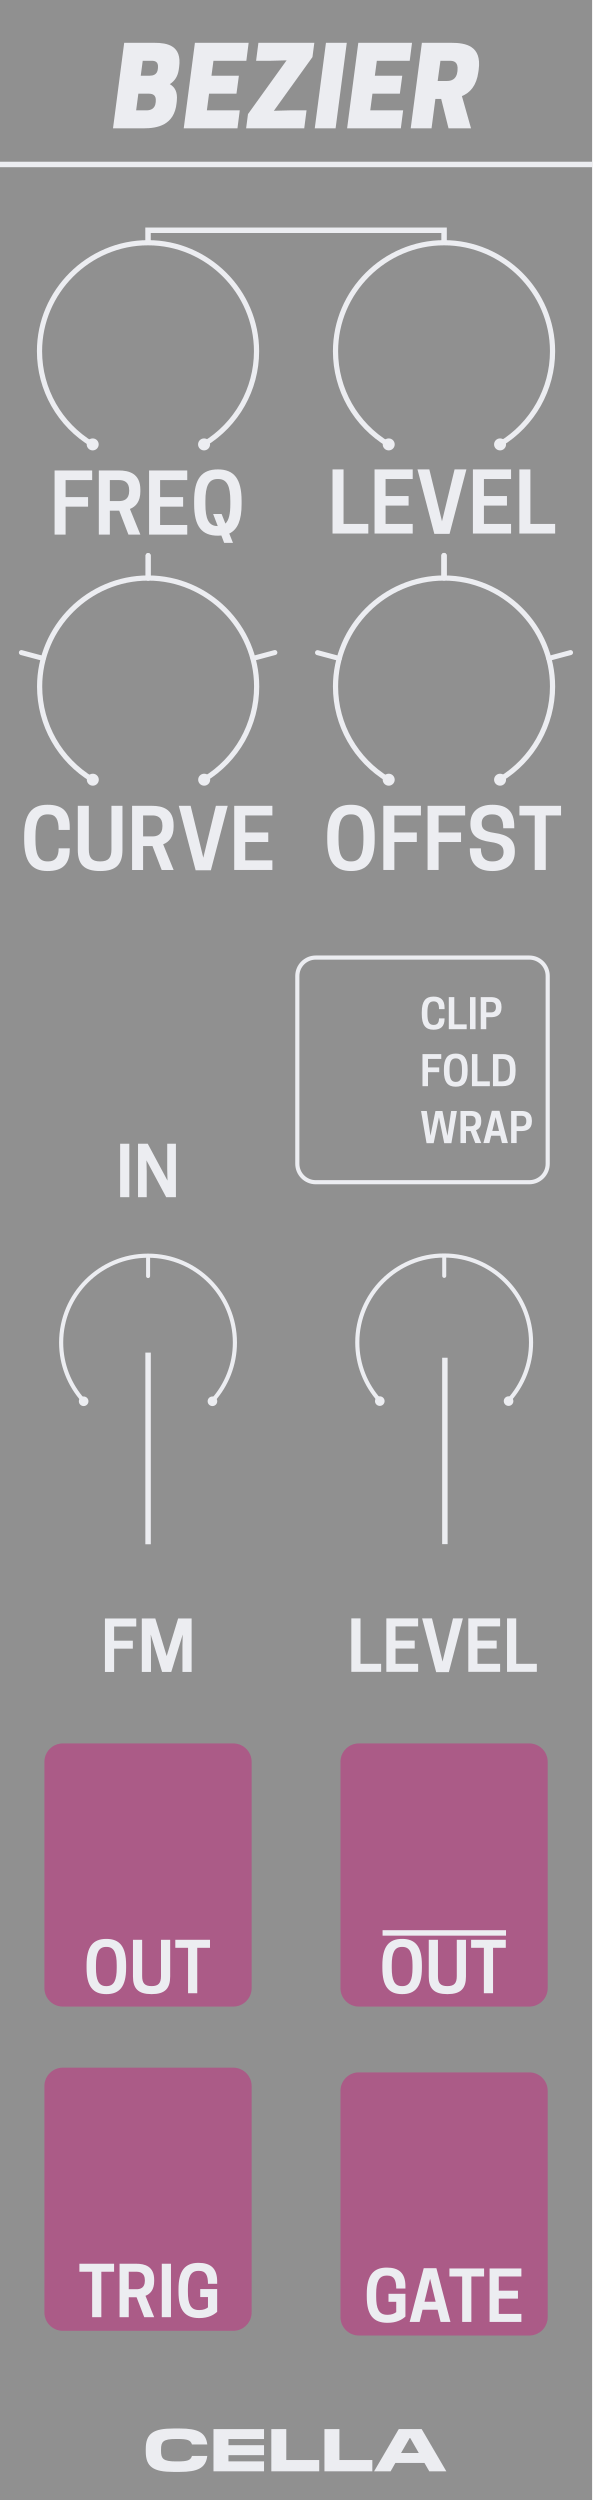
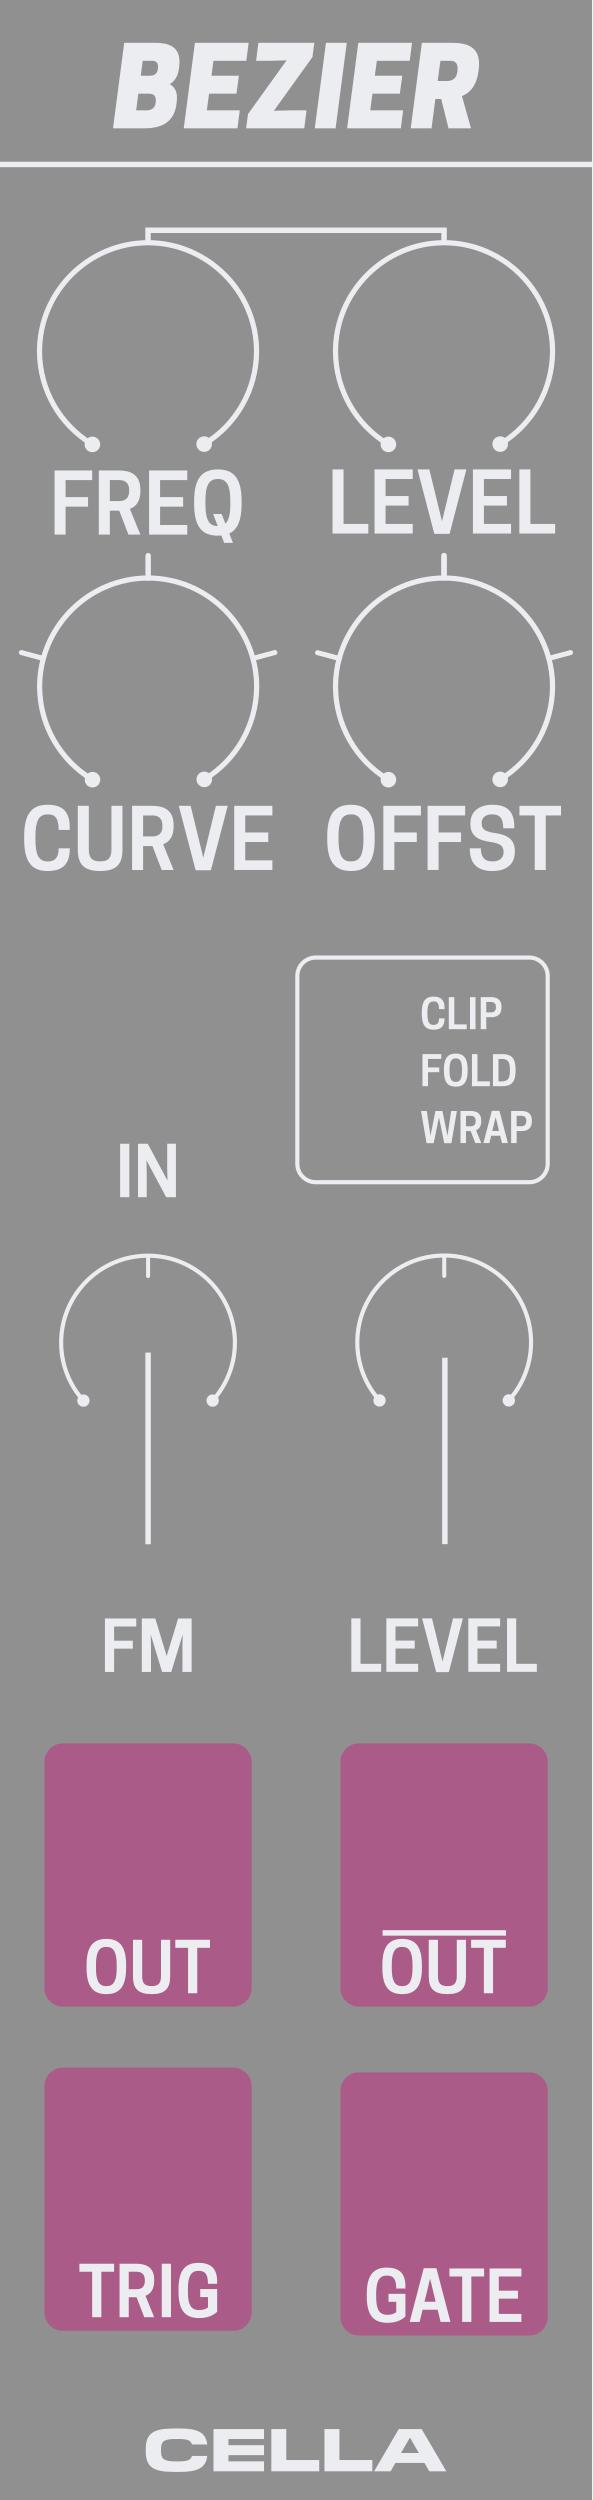
<svg xmlns="http://www.w3.org/2000/svg" width="100%" height="100%" viewBox="0 0 90 380" version="1.1" xml:space="preserve" style="fill-rule:evenodd;clip-rule:evenodd;stroke-linecap:square;stroke-miterlimit:1.5;">
  <g id="Layer1">
    <rect x="0" y="0" width="90" height="380" style="fill:#909090;" />
    <path d="M38.25,317.084C38.25,315.539 36.995,314.284 35.45,314.284L9.55,314.284C8.005,314.284 6.75,315.539 6.75,317.084L6.75,351.484C6.75,353.029 8.005,354.284 9.55,354.284L35.45,354.284C36.995,354.284 38.25,353.029 38.25,351.484L38.25,317.084Z" style="fill:#ab5b87;" />
    <path d="M38.25,267.8C38.25,266.255 36.995,265 35.45,265L9.55,265C8.005,265 6.75,266.255 6.75,267.8L6.75,302.2C6.75,303.745 8.005,305 9.55,305L35.45,305C36.995,305 38.25,303.745 38.25,302.2L38.25,267.8Z" style="fill:#ab5b87;" />
    <path d="M83.25,267.8C83.25,266.255 81.995,265 80.45,265L54.55,265C53.005,265 51.75,266.255 51.75,267.8L51.75,302.2C51.75,303.745 53.005,305 54.55,305L80.45,305C81.995,305 83.25,303.745 83.25,302.2L83.25,267.8Z" style="fill:#ab5b87;" />
    <path d="M83.25,317.8C83.25,316.255 81.995,315 80.45,315L54.55,315C53.005,315 51.75,316.255 51.75,317.8L51.75,352.2C51.75,353.745 53.005,355 54.55,355L80.45,355C81.995,355 83.25,353.745 83.25,352.2L83.25,317.8Z" style="fill:#ab5b87;" />
    <path d="M61.13,303.108C63.161,303.108 64.13,301.931 64.13,299.118L64.13,298.702C64.13,295.889 63.161,294.712 61.13,294.712C59.089,294.712 58.12,295.889 58.12,298.702L58.12,299.118C58.12,301.931 59.089,303.108 61.13,303.108ZM61.078,301.889C59.943,301.889 59.547,300.952 59.547,299.118L59.547,298.702C59.547,296.868 59.943,295.931 61.078,295.931L61.172,295.931C62.307,295.931 62.703,296.868 62.703,298.702L62.703,299.118C62.703,300.952 62.307,301.889 61.172,301.889L61.078,301.889Z" style="fill:#ecedf1;fill-rule:nonzero;" />
    <path d="M68.005,303.108C70.057,303.108 70.828,302.243 70.828,300.42L70.828,294.848L69.432,294.848L69.432,300.368C69.432,301.441 69.047,301.889 68.005,301.889C66.953,301.889 66.568,301.441 66.568,300.368L66.568,294.848L65.172,294.848L65.172,300.42C65.172,302.243 65.943,303.108 68.005,303.108Z" style="fill:#ecedf1;fill-rule:nonzero;" />
    <path d="M74.943,296.066L76.88,296.066L76.88,294.848L71.609,294.848L71.609,296.066L73.547,296.066L73.547,302.973L74.943,302.973L74.943,296.066Z" style="fill:#ecedf1;fill-rule:nonzero;" />
    <path d="M58.566,293.805L76.499,293.805" style="fill:none;stroke:#ecedf1;stroke-width:0.83px;" />
    <path d="M22.508,234.314L22.508,206.014" style="fill:none;stroke:#ecedf1;stroke-width:0.83px;stroke-linejoin:round;" />
    <path d="M67.623,234.291L67.623,206.791" style="fill:none;stroke:#ecedf1;stroke-width:0.83px;stroke-linejoin:round;" />
    <path d="M0,25L90,25" style="fill:none;stroke:#ecedf1;stroke-width:0.83px;stroke-linecap:butt;stroke-linejoin:round;" />
    <path d="M15.403,345.306L17.341,345.306L17.341,344.088L12.07,344.088L12.07,345.306L14.008,345.306L14.008,352.213L15.403,352.213L15.403,345.306Z" style="fill:#ecedf1;fill-rule:nonzero;" />
    <path d="M19.57,349.181L20.758,349.181L21.924,352.213L23.435,352.213L22.112,348.963C22.851,348.671 23.435,348.035 23.435,346.733L23.435,346.525C23.435,344.463 21.987,344.088 20.716,344.088L18.174,344.088L18.174,352.213L19.57,352.213L19.57,349.181ZM19.57,347.963L19.57,345.306L20.768,345.306C21.31,345.306 22.018,345.504 22.018,346.577L22.018,346.692C22.018,347.765 21.31,347.963 20.768,347.963L19.57,347.963Z" style="fill:#ecedf1;fill-rule:nonzero;" />
    <rect x="24.591" y="344.088" width="1.396" height="8.125" style="fill:#ecedf1;fill-rule:nonzero;" />
    <path d="M30.278,352.348C31.653,352.348 32.455,351.89 33.008,351.4L33.008,347.942L30.435,347.942L30.435,349.15L31.612,349.15L31.612,350.723C31.341,350.942 30.903,351.129 30.33,351.129L30.237,351.129C28.955,351.129 28.56,350.192 28.56,348.358L28.56,347.942C28.56,346.108 28.966,345.171 30.164,345.171L30.258,345.171C31.278,345.171 31.612,345.848 31.612,347.14L33.008,347.14L33.008,346.785C33.008,344.806 32.039,343.952 30.174,343.952C28.143,343.952 27.133,345.129 27.133,347.942L27.133,348.358C27.133,351.171 28.143,352.348 30.278,352.348Z" style="fill:#ecedf1;fill-rule:nonzero;" />
    <path d="M16.169,303.108C18.2,303.108 19.169,301.931 19.169,299.118L19.169,298.702C19.169,295.889 18.2,294.712 16.169,294.712C14.127,294.712 13.159,295.889 13.159,298.702L13.159,299.118C13.159,301.931 14.127,303.108 16.169,303.108ZM16.117,301.889C14.982,301.889 14.586,300.952 14.586,299.118L14.586,298.702C14.586,296.868 14.982,295.931 16.117,295.931L16.211,295.931C17.346,295.931 17.742,296.868 17.742,298.702L17.742,299.118C17.742,300.952 17.346,301.889 16.211,301.889L16.117,301.889Z" style="fill:#ecedf1;fill-rule:nonzero;" />
    <path d="M23.044,303.108C25.096,303.108 25.867,302.243 25.867,300.42L25.867,294.848L24.471,294.848L24.471,300.368C24.471,301.441 24.086,301.889 23.044,301.889C21.992,301.889 21.607,301.441 21.607,300.368L21.607,294.848L20.211,294.848L20.211,300.42C20.211,302.243 20.982,303.108 23.044,303.108Z" style="fill:#ecedf1;fill-rule:nonzero;" />
    <path d="M29.982,296.066L31.919,296.066L31.919,294.848L26.648,294.848L26.648,296.066L28.586,296.066L28.586,302.973L29.982,302.973L29.982,296.066Z" style="fill:#ecedf1;fill-rule:nonzero;" />
    <path d="M58.896,353.068C60.271,353.068 61.073,352.61 61.625,352.12L61.625,348.662L59.052,348.662L59.052,349.87L60.229,349.87L60.229,351.443C59.958,351.662 59.521,351.849 58.948,351.849L58.854,351.849C57.573,351.849 57.177,350.912 57.177,349.078L57.177,348.662C57.177,346.828 57.583,345.891 58.781,345.891L58.875,345.891C59.896,345.891 60.229,346.568 60.229,347.86L61.625,347.86L61.625,347.505C61.625,345.526 60.656,344.672 58.792,344.672C56.76,344.672 55.75,345.849 55.75,348.662L55.75,349.078C55.75,351.891 56.76,353.068 58.896,353.068Z" style="fill:#ecedf1;fill-rule:nonzero;" />
    <path d="M64.406,344.766L62.271,352.933L63.781,352.933L64.229,351.078L66.521,351.078L66.969,352.933L68.469,352.933L66.333,344.766L64.406,344.766ZM65.375,346.36L66.219,349.86L64.521,349.86L65.375,346.36Z" style="fill:#ecedf1;fill-rule:nonzero;" />
    <path d="M71.646,346.026L73.583,346.026L73.583,344.808L68.313,344.808L68.313,346.026L70.25,346.026L70.25,352.933L71.646,352.933L71.646,346.026Z" style="fill:#ecedf1;fill-rule:nonzero;" />
    <path d="M74.417,344.808L74.417,352.933L79.25,352.933L79.25,351.714L75.813,351.714L75.813,349.391L78.729,349.391L78.729,348.183L75.813,348.183L75.813,346.026L79.25,346.026L79.25,344.808L74.417,344.808Z" style="fill:#ecedf1;fill-rule:nonzero;" />
    <path d="M18.877,6.507L17.177,19.507L21.844,19.507C23.911,19.507 26.511,19.04 26.844,15.64L26.877,15.307C27.011,13.973 26.577,13.24 25.811,12.79C26.511,12.34 27.027,11.657 27.177,10.557L27.227,10.19C27.677,6.923 25.444,6.507 23.461,6.507L18.877,6.507ZM22.611,14.24C23.127,14.24 23.777,14.39 23.677,15.407L23.661,15.59C23.561,16.607 22.794,16.773 22.277,16.773L20.694,16.773L21.027,14.24L22.611,14.24ZM23.061,9.24C23.561,9.24 24.094,9.373 24.011,10.29L23.994,10.473C23.911,11.373 23.227,11.507 22.761,11.507L21.394,11.507L21.694,9.24L23.061,9.24Z" style="fill:#ecedf1;fill-rule:nonzero;" />
    <path d="M29.627,6.507L27.927,19.507L36.094,19.507L36.444,16.773L31.444,16.773L31.777,14.24L35.944,14.24L36.311,11.507L32.144,11.507L32.444,9.24L37.444,9.24L37.794,6.507L29.627,6.507Z" style="fill:#ecedf1;fill-rule:nonzero;" />
    <path d="M37.694,17.34L37.411,19.507L46.244,19.507L46.594,16.773L44.094,16.773L41.627,16.84L47.494,8.673L47.777,6.507L39.277,6.507L38.927,9.24L41.094,9.24L43.561,9.173L37.694,17.34Z" style="fill:#ecedf1;fill-rule:nonzero;" />
    <path d="M52.711,6.507L49.544,6.507L47.844,19.507L51.011,19.507L52.711,6.507Z" style="fill:#ecedf1;fill-rule:nonzero;" />
    <path d="M54.461,6.507L52.761,19.507L60.927,19.507L61.277,16.773L56.277,16.773L56.611,14.24L60.777,14.24L61.144,11.507L56.977,11.507L57.277,9.24L62.277,9.24L62.627,6.507L54.461,6.507Z" style="fill:#ecedf1;fill-rule:nonzero;" />
    <path d="M66.527,12.307L66.944,9.24L68.394,9.24C69.011,9.24 69.661,9.44 69.544,10.673L69.527,10.857C69.411,12.057 68.594,12.307 67.977,12.307L66.527,12.307ZM66.177,15.04L67.061,15.04L68.177,19.507L71.594,19.507L70.211,14.607C71.427,14.107 72.427,13.057 72.711,10.94L72.761,10.573C73.244,6.973 70.811,6.507 68.611,6.507L64.127,6.507L62.427,19.507L65.594,19.507L66.177,15.04Z" style="fill:#ecedf1;fill-rule:nonzero;" />
    <path d="M27.327,375.731C30.077,375.731 31.287,375.117 31.507,373.302L29.178,373.302C28.977,373.953 28.546,374.136 26.96,374.136L26.74,374.136C24.797,374.136 24.476,373.724 24.476,372.541L24.476,372.33C24.476,371.13 24.797,370.726 26.74,370.726L26.96,370.726C28.546,370.726 28.977,370.91 29.178,371.56L31.507,371.56C31.287,369.745 30.077,369.131 27.327,369.131L26.373,369.131C23.321,369.131 22.157,369.874 22.157,372.23L22.157,372.633C22.157,374.989 23.321,375.731 26.373,375.731L27.327,375.731Z" style="fill:#ecedf1;fill-rule:nonzero;" />
    <path d="M40.132,374.127L34.724,374.127L34.724,373.183L40.132,373.183L40.132,371.67L34.724,371.67L34.724,370.735L40.132,370.735L40.132,369.223L32.451,369.223L32.451,375.64L40.132,375.64L40.132,374.127Z" style="fill:#ecedf1;fill-rule:nonzero;" />
    <path d="M48.52,373.925L43.515,373.925L43.515,369.223L41.242,369.223L41.242,375.64L48.52,375.64L48.52,373.925Z" style="fill:#ecedf1;fill-rule:nonzero;" />
    <path d="M56.596,373.925L51.591,373.925L51.591,369.223L49.317,369.223L49.317,375.64L56.596,375.64L56.596,373.925Z" style="fill:#ecedf1;fill-rule:nonzero;" />
    <path d="M64.094,369.223L60.611,369.223L56.862,375.64L59.373,375.64L60.097,374.365L64.516,374.365L65.249,375.64L67.843,375.64L64.094,369.223ZM62.353,370.58L63.654,372.853L60.959,372.853L62.27,370.58L62.353,370.58Z" style="fill:#ecedf1;fill-rule:nonzero;" />
    <path d="M8.297,71.511L8.297,81.261L9.972,81.261L9.972,77.011L13.385,77.011L13.385,75.561L9.972,75.561L9.972,72.974L14.01,72.974L14.01,71.511L8.297,71.511Z" style="fill:#ecedf1;fill-rule:nonzero;" />
    <path d="M16.697,77.624L18.122,77.624L19.522,81.261L21.335,81.261L19.747,77.361C20.635,77.011 21.335,76.249 21.335,74.686L21.335,74.436C21.335,71.961 19.597,71.511 18.072,71.511L15.022,71.511L15.022,81.261L16.697,81.261L16.697,77.624ZM16.697,76.161L16.697,72.974L18.135,72.974C18.785,72.974 19.635,73.211 19.635,74.499L19.635,74.636C19.635,75.924 18.785,76.161 18.135,76.161L16.697,76.161Z" style="fill:#ecedf1;fill-rule:nonzero;" />
    <path d="M22.66,71.511L22.66,81.261L28.46,81.261L28.46,79.799L24.335,79.799L24.335,77.011L27.835,77.011L27.835,75.561L24.335,75.561L24.335,72.974L28.46,72.974L28.46,71.511L22.66,71.511Z" style="fill:#ecedf1;fill-rule:nonzero;" />
    <path d="M33.122,81.424C33.297,81.424 33.472,81.411 33.647,81.399L34.072,82.511L35.41,82.511L34.847,81.099C36.11,80.499 36.722,79.086 36.722,76.636L36.722,76.136C36.722,72.761 35.56,71.349 33.122,71.349C30.672,71.349 29.51,72.761 29.51,76.136L29.51,76.636C29.51,80.011 30.672,81.424 33.122,81.424ZM33.685,78.124L32.397,78.124L33.097,79.961L33.06,79.961C31.697,79.961 31.222,78.836 31.222,76.636L31.222,76.136C31.222,73.936 31.697,72.811 33.06,72.811L33.172,72.811C34.535,72.811 35.01,73.936 35.01,76.136L35.01,76.636C35.01,78.099 34.797,79.086 34.26,79.586L33.685,78.124Z" style="fill:#ecedf1;fill-rule:nonzero;" />
    <path d="M55.982,81.1L55.982,79.638L52.219,79.638L52.219,71.35L50.544,71.35L50.544,81.1L55.982,81.1Z" style="fill:#ecedf1;fill-rule:nonzero;" />
    <path d="M56.932,71.35L56.932,81.1L62.732,81.1L62.732,79.638L58.607,79.638L58.607,76.85L62.107,76.85L62.107,75.4L58.607,75.4L58.607,72.813L62.732,72.813L62.732,71.35L56.932,71.35Z" style="fill:#ecedf1;fill-rule:nonzero;" />
    <path d="M68.332,81.15L70.894,71.35L69.094,71.35L67.182,79.238L65.257,71.35L63.457,71.35L66.019,81.15L68.332,81.15Z" style="fill:#ecedf1;fill-rule:nonzero;" />
    <path d="M71.882,71.35L71.882,81.1L77.682,81.1L77.682,79.638L73.557,79.638L73.557,76.85L77.057,76.85L77.057,75.4L73.557,75.4L73.557,72.813L77.682,72.813L77.682,71.35L71.882,71.35Z" style="fill:#ecedf1;fill-rule:nonzero;" />
    <path d="M84.382,81.1L84.382,79.638L80.619,79.638L80.619,71.35L78.944,71.35L78.944,81.1L84.382,81.1Z" style="fill:#ecedf1;fill-rule:nonzero;" />
    <path d="M5.389,127.61L5.389,127.11C5.389,124.91 5.839,123.785 7.226,123.785L7.339,123.785C8.526,123.785 8.914,124.598 8.914,126.148L10.601,126.148L10.601,125.723C10.601,123.348 9.476,122.323 7.239,122.323C4.801,122.323 3.676,123.735 3.676,127.11L3.676,127.61C3.676,130.985 4.801,132.398 7.239,132.398C9.476,132.398 10.601,131.373 10.601,129.073L10.601,128.948L8.914,128.948C8.914,130.173 8.476,130.935 7.339,130.935L7.226,130.935C5.826,130.935 5.389,129.81 5.389,127.61Z" style="fill:#ecedf1;fill-rule:nonzero;" />
    <path d="M15.226,132.398C17.689,132.398 18.614,131.36 18.614,129.173L18.614,122.485L16.939,122.485L16.939,129.11C16.939,130.398 16.476,130.935 15.226,130.935C13.964,130.935 13.501,130.398 13.501,129.11L13.501,122.485L11.826,122.485L11.826,129.173C11.826,131.36 12.751,132.398 15.226,132.398Z" style="fill:#ecedf1;fill-rule:nonzero;" />
    <path d="M21.751,128.598L23.176,128.598L24.576,132.235L26.389,132.235L24.801,128.335C25.689,127.985 26.389,127.223 26.389,125.66L26.389,125.41C26.389,122.935 24.651,122.485 23.126,122.485L20.076,122.485L20.076,132.235L21.751,132.235L21.751,128.598ZM21.751,127.135L21.751,123.948L23.189,123.948C23.839,123.948 24.689,124.185 24.689,125.473L24.689,125.61C24.689,126.898 23.839,127.135 23.189,127.135L21.751,127.135Z" style="fill:#ecedf1;fill-rule:nonzero;" />
    <path d="M32.051,132.285L34.614,122.485L32.814,122.485L30.901,130.373L28.976,122.485L27.176,122.485L29.739,132.285L32.051,132.285Z" style="fill:#ecedf1;fill-rule:nonzero;" />
    <path d="M35.601,122.485L35.601,132.235L41.401,132.235L41.401,130.773L37.276,130.773L37.276,127.985L40.776,127.985L40.776,126.535L37.276,126.535L37.276,123.948L41.401,123.948L41.401,122.485L35.601,122.485Z" style="fill:#ecedf1;fill-rule:nonzero;" />
    <path d="M15.95,246.011L15.95,254.136L17.346,254.136L17.346,250.595L20.19,250.595L20.19,249.386L17.346,249.386L17.346,247.23L20.711,247.23L20.711,246.011L15.95,246.011Z" style="fill:#ecedf1;fill-rule:nonzero;" />
    <path d="M27.773,248.438L27.732,250.115L27.732,254.136L29.127,254.136L29.127,246.011L27.075,246.011L25.336,251.72L23.607,246.011L21.554,246.011L21.554,254.136L22.95,254.136L22.95,250.115L22.909,248.438L24.638,254.136L26.034,254.136L27.773,248.438Z" style="fill:#ecedf1;fill-rule:nonzero;" />
    <rect x="18.261" y="173.848" width="1.396" height="8.125" style="fill:#ecedf1;fill-rule:nonzero;" />
    <path d="M26.74,173.848L25.417,173.848L25.417,177.733L25.458,179.452L22.458,173.848L20.979,173.848L20.979,181.973L22.302,181.973L22.302,178.087L22.261,176.368L25.261,181.973L26.74,181.973L26.74,173.848Z" style="fill:#ecedf1;fill-rule:nonzero;" />
    <path d="M64.967,154.125L64.967,153.875C64.967,152.775 65.192,152.212 65.886,152.212L65.942,152.212C66.536,152.212 66.73,152.618 66.73,153.393L67.573,153.393L67.573,153.181C67.573,151.993 67.011,151.481 65.892,151.481C64.673,151.481 64.111,152.187 64.111,153.875L64.111,154.125C64.111,155.812 64.673,156.518 65.892,156.518C67.011,156.518 67.573,156.006 67.573,154.856L67.573,154.793L66.73,154.793C66.73,155.406 66.511,155.787 65.942,155.787L65.886,155.787C65.186,155.787 64.967,155.225 64.967,154.125Z" style="fill:#ecedf1;fill-rule:nonzero;" />
    <path d="M70.936,156.437L70.936,155.706L69.055,155.706L69.055,151.562L68.217,151.562L68.217,156.437L70.936,156.437Z" style="fill:#ecedf1;fill-rule:nonzero;" />
    <rect x="71.442" y="151.562" width="0.838" height="4.875" style="fill:#ecedf1;fill-rule:nonzero;" />
    <path d="M73.911,154.618L74.598,154.618C75.361,154.618 76.23,154.393 76.23,153.15L76.23,153.025C76.23,151.787 75.361,151.562 74.598,151.562L73.073,151.562L73.073,156.437L73.911,156.437L73.911,154.618ZM73.911,153.887L73.911,152.293L74.63,152.293C74.955,152.293 75.38,152.412 75.38,153.056L75.38,153.125C75.38,153.768 74.955,153.887 74.63,153.887L73.911,153.887Z" style="fill:#ecedf1;fill-rule:nonzero;" />
    <path d="M64.217,160.224L64.217,165.099L65.055,165.099L65.055,162.974L66.761,162.974L66.761,162.249L65.055,162.249L65.055,160.955L67.073,160.955L67.073,160.224L64.217,160.224Z" style="fill:#ecedf1;fill-rule:nonzero;" />
    <path d="M69.28,165.18C70.498,165.18 71.08,164.474 71.08,162.786L71.08,162.536C71.08,160.849 70.498,160.143 69.28,160.143C68.055,160.143 67.473,160.849 67.473,162.536L67.473,162.786C67.473,164.474 68.055,165.18 69.28,165.18ZM69.248,164.449C68.567,164.449 68.33,163.886 68.33,162.786L68.33,162.536C68.33,161.436 68.567,160.874 69.248,160.874L69.305,160.874C69.986,160.874 70.223,161.436 70.223,162.536L70.223,162.786C70.223,163.886 69.986,164.449 69.305,164.449L69.248,164.449Z" style="fill:#ecedf1;fill-rule:nonzero;" />
    <path d="M74.455,165.099L74.455,164.368L72.573,164.368L72.573,160.224L71.736,160.224L71.736,165.099L74.455,165.099Z" style="fill:#ecedf1;fill-rule:nonzero;" />
    <path d="M78.367,162.786L78.367,162.536C78.367,160.849 77.736,160.224 76.367,160.224L74.93,160.224L74.93,165.099L76.367,165.099C77.736,165.099 78.367,164.474 78.367,162.786ZM75.767,164.368L75.767,160.955L76.317,160.955C77.186,160.955 77.511,161.436 77.511,162.536L77.511,162.786C77.511,163.886 77.186,164.368 76.317,164.368L75.767,164.368Z" style="fill:#ecedf1;fill-rule:nonzero;" />
    <path d="M67.523,173.767L68.611,173.767L69.448,168.867L68.573,168.867L68.017,172.642L67.248,168.867L66.192,168.867L65.43,172.642L64.873,168.867L63.998,168.867L64.836,173.767L65.917,173.767L66.723,169.817L67.523,173.767Z" style="fill:#ecedf1;fill-rule:nonzero;" />
    <path d="M70.83,171.923L71.542,171.923L72.242,173.742L73.148,173.742L72.355,171.792C72.798,171.617 73.148,171.236 73.148,170.454L73.148,170.329C73.148,169.092 72.28,168.867 71.517,168.867L69.992,168.867L69.992,173.742L70.83,173.742L70.83,171.923ZM70.83,171.192L70.83,169.598L71.548,169.598C71.873,169.598 72.298,169.717 72.298,170.361L72.298,170.429C72.298,171.073 71.873,171.192 71.548,171.192L70.83,171.192Z" style="fill:#ecedf1;fill-rule:nonzero;" />
    <path d="M74.761,168.842L73.48,173.742L74.386,173.742L74.655,172.629L76.03,172.629L76.298,173.742L77.198,173.742L75.917,168.842L74.761,168.842ZM75.342,169.798L75.848,171.898L74.83,171.898L75.342,169.798Z" style="fill:#ecedf1;fill-rule:nonzero;" />
    <path d="M78.53,171.923L79.217,171.923C79.98,171.923 80.848,171.698 80.848,170.454L80.848,170.329C80.848,169.092 79.98,168.867 79.217,168.867L77.692,168.867L77.692,173.742L78.53,173.742L78.53,171.923ZM78.53,171.192L78.53,169.598L79.248,169.598C79.573,169.598 79.998,169.717 79.998,170.361L79.998,170.429C79.998,171.073 79.573,171.192 79.248,171.192L78.53,171.192Z" style="fill:#ecedf1;fill-rule:nonzero;" />
    <g id="CTR">
      <circle id="Base" cx="22.51" cy="53.392" r="16.496" style="fill:none;" />
-       <circle cx="14.09" cy="67.55" r="0.911" style="fill:#ecedf1;" />
-       <circle cx="31.016" cy="67.55" r="0.911" style="fill:#ecedf1;" />
-       <path id="path89" d="M31.033,67.505C35.968,64.521 38.994,59.157 38.994,53.39C38.994,44.341 31.548,36.896 22.5,36.896C13.451,36.896 6.006,44.341 6.006,53.39C6.006,59.188 9.064,64.577 14.042,67.55" style="fill:none;fill-rule:nonzero;stroke:#ecedf1;stroke-width:0.79px;stroke-linecap:round;stroke-linejoin:round;stroke-miterlimit:4;" />
+       <path id="path89" d="M30.42,66.491C29.86,66.829 29.681,67.558 30.019,68.118C30.357,68.677 31.086,68.856 31.645,68.518C32.205,68.18 32.384,67.452 32.046,66.892C31.708,66.333 30.979,66.153 30.42,66.491Z" style="fill:#ecedf1;fill-rule:nonzero;" />
+       <path d="M14.649,66.533C15.211,66.868 15.394,67.596 15.059,68.157C14.724,68.718 13.996,68.902 13.435,68.567C12.874,68.232 12.69,67.504 13.025,66.943C13.36,66.382 14.088,66.198 14.649,66.533Z" style="fill:#ecedf1;fill-rule:nonzero;" />
+       <path d="M31.033,67.505C35.968,64.521 38.994,59.157 38.994,53.39C38.994,44.341 31.548,36.896 22.5,36.896C13.451,36.896 6.006,44.341 6.006,53.39C6.006,59.188 9.064,64.577 14.042,67.55" style="fill:none;fill-rule:nonzero;stroke:#ecedf1;stroke-width:0.79px;stroke-linecap:round;stroke-linejoin:round;stroke-miterlimit:4;" />
    </g>
    <g id="CTR1">
      <circle id="Base1" cx="67.504" cy="53.392" r="16.496" style="fill:none;" />
-       <circle cx="59.084" cy="67.55" r="0.911" style="fill:#ecedf1;" />
-       <circle cx="76.01" cy="67.55" r="0.911" style="fill:#ecedf1;" />
-       <path id="path891" d="M76.027,67.505C80.962,64.521 83.988,59.157 83.988,53.39C83.988,44.341 76.542,36.896 67.494,36.896C58.446,36.896 51,44.341 51,53.39C51,59.188 54.058,64.577 59.036,67.55" style="fill:none;fill-rule:nonzero;stroke:#ecedf1;stroke-width:0.79px;stroke-linecap:round;stroke-linejoin:round;stroke-miterlimit:4;" />
+       <path id="path891" d="M75.414,66.491C74.855,66.829 74.675,67.558 75.013,68.118C75.351,68.677 76.08,68.856 76.639,68.518C77.199,68.18 77.378,67.452 77.04,66.892C76.702,66.333 75.973,66.153 75.414,66.491Z" style="fill:#ecedf1;fill-rule:nonzero;" />
+       <path d="M59.643,66.533C60.205,66.868 60.388,67.596 60.053,68.157C59.718,68.718 58.99,68.902 58.429,68.567C57.868,68.232 57.684,67.504 58.019,66.943C58.355,66.382 59.082,66.198 59.643,66.533Z" style="fill:#ecedf1;fill-rule:nonzero;" />
+       <path d="M76.027,67.505C80.962,64.521 83.988,59.157 83.988,53.39C83.988,44.341 76.542,36.896 67.494,36.896C58.446,36.896 51,44.341 51,53.39C51,59.188 54.058,64.577 59.036,67.55" style="fill:none;fill-rule:nonzero;stroke:#ecedf1;stroke-width:0.79px;stroke-linecap:round;stroke-linejoin:round;stroke-miterlimit:4;" />
    </g>
    <path d="M57.932,254.119L57.932,252.901L54.797,252.901L54.797,245.994L53.401,245.994L53.401,254.119L57.932,254.119Z" style="fill:#ecedf1;fill-rule:nonzero;" />
    <path d="M58.724,245.994L58.724,254.119L63.557,254.119L63.557,252.901L60.12,252.901L60.12,250.578L63.036,250.578L63.036,249.369L60.12,249.369L60.12,247.213L63.557,247.213L63.557,245.994L58.724,245.994Z" style="fill:#ecedf1;fill-rule:nonzero;" />
    <path d="M68.224,254.161L70.359,245.994L68.859,245.994L67.266,252.567L65.661,245.994L64.161,245.994L66.297,254.161L68.224,254.161Z" style="fill:#ecedf1;fill-rule:nonzero;" />
    <path d="M71.182,245.994L71.182,254.119L76.016,254.119L76.016,252.901L72.578,252.901L72.578,250.578L75.495,250.578L75.495,249.369L72.578,249.369L72.578,247.213L76.016,247.213L76.016,245.994L71.182,245.994Z" style="fill:#ecedf1;fill-rule:nonzero;" />
    <path d="M81.599,254.119L81.599,252.901L78.464,252.901L78.464,245.994L77.068,245.994L77.068,254.119L81.599,254.119Z" style="fill:#ecedf1;fill-rule:nonzero;" />
    <g id="SMCTR">
      <path id="line87" d="M67.523,193.936L67.523,191.204" style="fill:none;fill-rule:nonzero;stroke:#ecedf1;stroke-width:0.61px;stroke-linecap:round;stroke-linejoin:round;stroke-miterlimit:4;" />
+       <path d="M56.993,213.491C57.339,213.876 57.932,213.908 58.317,213.562C58.702,213.216 58.733,212.623 58.388,212.238C58.042,211.853 57.448,211.822 57.064,212.167C56.679,212.513 56.647,213.107 56.993,213.491Z" style="fill:#ecedf1;" />
+       <path d="M78.035,213.491C77.689,213.876 77.096,213.908 76.711,213.562C76.326,213.216 76.294,212.623 76.64,212.238C76.986,211.853 77.579,211.822 77.964,212.167C78.349,212.513 78.38,213.107 78.035,213.491Z" style="fill:#ecedf1;" />
      <path d="M57.69,212.865C55.588,210.526 54.309,207.433 54.309,204.044C54.309,196.756 60.226,190.839 67.514,190.839C74.802,190.839 80.719,196.756 80.719,204.044C80.719,207.433 79.439,210.526 77.337,212.865" style="fill:none;stroke:#ecedf1;stroke-width:0.63px;stroke-linejoin:round;" />
-       <circle cx="57.729" cy="212.969" r="0.73" style="fill:#ecedf1;" />
-       <circle cx="77.303" cy="212.969" r="0.73" style="fill:#ecedf1;" />
    </g>
    <g id="SMCTR1">
      <path id="line871" d="M22.509,193.961L22.509,191.229" style="fill:none;fill-rule:nonzero;stroke:#ecedf1;stroke-width:0.61px;stroke-linecap:round;stroke-linejoin:round;stroke-miterlimit:4;" />
+       <path d="M11.979,213.516C12.325,213.901 12.918,213.933 13.303,213.587C13.688,213.241 13.72,212.648 13.374,212.263C13.028,211.878 12.435,211.846 12.05,212.192C11.665,212.538 11.633,213.131 11.979,213.516Z" style="fill:#ecedf1;" />
+       <path d="M33.021,213.516C32.675,213.901 32.082,213.933 31.697,213.587C31.312,213.241 31.28,212.648 31.626,212.263C31.972,211.878 32.565,211.846 32.95,212.192C33.335,212.538 33.367,213.131 33.021,213.516Z" style="fill:#ecedf1;" />
      <path d="M12.676,212.889C10.575,210.55 9.295,207.458 9.295,204.069C9.295,196.781 15.212,190.864 22.5,190.864C29.788,190.864 35.705,196.781 35.705,204.069C35.705,207.458 34.425,210.55 32.324,212.889" style="fill:none;stroke:#ecedf1;stroke-width:0.63px;stroke-linejoin:round;" />
-       <circle cx="12.716" cy="212.994" r="0.73" style="fill:#ecedf1;" />
-       <circle cx="32.29" cy="212.994" r="0.73" style="fill:#ecedf1;" />
    </g>
    <g id="CTR2">
      <circle id="Base2" cx="22.527" cy="104.357" r="16.496" style="fill:none;" />
      <path id="line872" d="M22.517,87.861L22.517,84.448" style="fill:none;fill-rule:nonzero;stroke:#ecedf1;stroke-width:0.76px;stroke-linecap:round;stroke-linejoin:round;stroke-miterlimit:4;" />
      <path id="line873" d="M22.517,87.861L22.517,84.448" style="fill:none;fill-rule:nonzero;stroke:#ecedf1;stroke-width:0.76px;stroke-linecap:round;stroke-linejoin:round;stroke-miterlimit:4;" />
-       <circle cx="14.107" cy="118.515" r="0.911" style="fill:#ecedf1;" />
      <path id="line874" d="M38.484,100.071L41.779,99.186" style="fill:none;fill-rule:nonzero;stroke:#ecedf1;stroke-width:0.76px;stroke-linecap:round;stroke-linejoin:round;stroke-miterlimit:4;" />
      <path id="line875" d="M6.548,100.076L3.252,99.193" style="fill:none;fill-rule:nonzero;stroke:#ecedf1;stroke-width:0.76px;stroke-linecap:round;stroke-linejoin:round;stroke-miterlimit:4;" />
-       <circle cx="31.034" cy="118.515" r="0.911" style="fill:#ecedf1;" />
-       <path id="path892" d="M31.05,118.47C35.986,115.486 39.011,110.122 39.011,104.354C39.011,95.306 31.565,87.861 22.517,87.861C13.469,87.861 6.023,95.306 6.023,104.354C6.023,110.153 9.081,115.541 14.059,118.515" style="fill:none;fill-rule:nonzero;stroke:#ecedf1;stroke-width:0.79px;stroke-linecap:round;stroke-linejoin:round;stroke-miterlimit:4;" />
+       <path id="path892" d="M30.437,117.456C29.878,117.794 29.698,118.523 30.036,119.082C30.375,119.642 31.103,119.821 31.663,119.483C32.222,119.145 32.402,118.416 32.063,117.857C31.725,117.297 30.997,117.118 30.437,117.456Z" style="fill:#ecedf1;fill-rule:nonzero;" />
+       <path d="M14.667,117.498C15.228,117.833 15.411,118.561 15.076,119.122C14.741,119.683 14.013,119.867 13.452,119.531C12.891,119.196 12.708,118.469 13.043,117.907C13.378,117.346 14.106,117.163 14.667,117.498Z" style="fill:#ecedf1;fill-rule:nonzero;" />
+       <path d="M31.05,118.47C35.986,115.486 39.011,110.122 39.011,104.354C39.011,95.306 31.565,87.861 22.517,87.861C13.469,87.861 6.023,95.306 6.023,104.354C6.023,110.153 9.081,115.541 14.059,118.515" style="fill:none;fill-rule:nonzero;stroke:#ecedf1;stroke-width:0.79px;stroke-linecap:round;stroke-linejoin:round;stroke-miterlimit:4;" />
    </g>
    <g id="CTR3">
      <circle id="Base3" cx="67.504" cy="104.357" r="16.496" style="fill:none;" />
      <path id="line876" d="M67.494,87.861L67.494,84.448" style="fill:none;fill-rule:nonzero;stroke:#ecedf1;stroke-width:0.76px;stroke-linecap:round;stroke-linejoin:round;stroke-miterlimit:4;" />
      <path id="line877" d="M83.425,100.076L86.721,99.191" style="fill:none;fill-rule:nonzero;stroke:#ecedf1;stroke-width:0.76px;stroke-linecap:round;stroke-linejoin:round;stroke-miterlimit:4;" />
      <path id="line878" d="M51.56,100.087L48.264,99.204" style="fill:none;fill-rule:nonzero;stroke:#ecedf1;stroke-width:0.76px;stroke-linecap:round;stroke-linejoin:round;stroke-miterlimit:4;" />
      <path d="M67.495,87.694L67.495,84.451" style="fill:none;stroke:#ecedf1;stroke-width:0.83px;stroke-linecap:round;" />
-       <circle cx="59.084" cy="118.515" r="0.911" style="fill:#ecedf1;" />
-       <circle cx="76.01" cy="118.515" r="0.911" style="fill:#ecedf1;" />
-       <path id="path893" d="M76.027,118.47C80.962,115.486 83.988,110.122 83.988,104.354C83.988,95.306 76.542,87.861 67.494,87.861C58.446,87.861 51,95.306 51,104.354C51,110.153 54.058,115.541 59.036,118.515" style="fill:none;fill-rule:nonzero;stroke:#ecedf1;stroke-width:0.79px;stroke-linecap:round;stroke-linejoin:round;stroke-miterlimit:4;" />
+       <path id="path893" d="M75.414,117.456C74.855,117.794 74.675,118.523 75.013,119.082C75.351,119.642 76.08,119.821 76.639,119.483C77.199,119.145 77.378,118.416 77.04,117.857C76.702,117.297 75.973,117.118 75.414,117.456Z" style="fill:#ecedf1;fill-rule:nonzero;" />
+       <path d="M59.643,117.498C60.205,117.833 60.388,118.561 60.053,119.122C59.718,119.683 58.99,119.867 58.429,119.531C57.868,119.196 57.684,118.469 58.019,117.907C58.355,117.346 59.082,117.163 59.643,117.498Z" style="fill:#ecedf1;fill-rule:nonzero;" />
+       <path d="M76.027,118.47C80.962,115.486 83.988,110.122 83.988,104.354C83.988,95.306 76.542,87.861 67.494,87.861C58.446,87.861 51,95.306 51,104.354C51,110.153 54.058,115.541 59.036,118.515" style="fill:none;fill-rule:nonzero;stroke:#ecedf1;stroke-width:0.79px;stroke-linecap:round;stroke-linejoin:round;stroke-miterlimit:4;" />
    </g>
    <path d="M53.354,132.398C55.792,132.398 56.954,130.985 56.954,127.61L56.954,127.11C56.954,123.735 55.792,122.323 53.354,122.323C50.904,122.323 49.742,123.735 49.742,127.11L49.742,127.61C49.742,130.985 50.904,132.398 53.354,132.398ZM53.292,130.935C51.929,130.935 51.454,129.81 51.454,127.61L51.454,127.11C51.454,124.91 51.929,123.785 53.292,123.785L53.404,123.785C54.767,123.785 55.242,124.91 55.242,127.11L55.242,127.61C55.242,129.81 54.767,130.935 53.404,130.935L53.292,130.935Z" style="fill:#ecedf1;fill-rule:nonzero;" />
    <path d="M58.267,122.485L58.267,132.235L59.942,132.235L59.942,127.985L63.354,127.985L63.354,126.535L59.942,126.535L59.942,123.948L63.979,123.948L63.979,122.485L58.267,122.485Z" style="fill:#ecedf1;fill-rule:nonzero;" />
    <path d="M64.992,122.485L64.992,132.235L66.667,132.235L66.667,127.985L70.079,127.985L70.079,126.535L66.667,126.535L66.667,123.948L70.704,123.948L70.704,122.485L64.992,122.485Z" style="fill:#ecedf1;fill-rule:nonzero;" />
    <path d="M74.579,127.985C76.067,128.185 76.542,128.635 76.542,129.485L76.542,129.56C76.542,130.373 75.942,130.935 74.892,130.935L74.779,130.935C73.729,130.935 73.092,130.335 73.092,128.948L71.417,128.948L71.417,129.073C71.417,131.31 72.604,132.398 74.842,132.398C77.017,132.398 78.254,131.323 78.254,129.498L78.254,129.36C78.254,127.648 77.242,126.885 75.117,126.598C73.579,126.385 73.217,125.935 73.217,125.135L73.217,125.06C73.217,124.298 73.817,123.785 74.742,123.785L74.854,123.785C76.017,123.785 76.492,124.435 76.492,125.898L78.167,125.898L78.167,125.61C78.167,123.41 77.154,122.323 74.842,122.323C72.729,122.323 71.504,123.423 71.504,125.148L71.504,125.273C71.504,126.885 72.454,127.698 74.579,127.985Z" style="fill:#ecedf1;fill-rule:nonzero;" />
    <path d="M82.954,123.948L85.279,123.948L85.279,122.485L78.954,122.485L78.954,123.948L81.279,123.948L81.279,132.235L82.954,132.235L82.954,123.948Z" style="fill:#ecedf1;fill-rule:nonzero;" />
    <path d="M13.978,67.888L31.129,67.888" style="fill:none;" />
    <path d="M83.25,148.35C83.25,146.805 81.995,145.55 80.45,145.55L47.993,145.55C46.447,145.55 45.193,146.805 45.193,148.35L45.193,176.897C45.193,178.442 46.447,179.697 47.993,179.697L80.45,179.697C81.995,179.697 83.25,178.442 83.25,176.897L83.25,148.35Z" style="fill:none;stroke:#ecedf1;stroke-width:0.63px;stroke-linejoin:round;" />
    <path d="M22.5,36.896L22.5,35L67.5,35L67.5,36.809" style="fill:none;stroke:#ecedf1;stroke-width:0.83px;stroke-linecap:butt;" />
  </g>
</svg>
